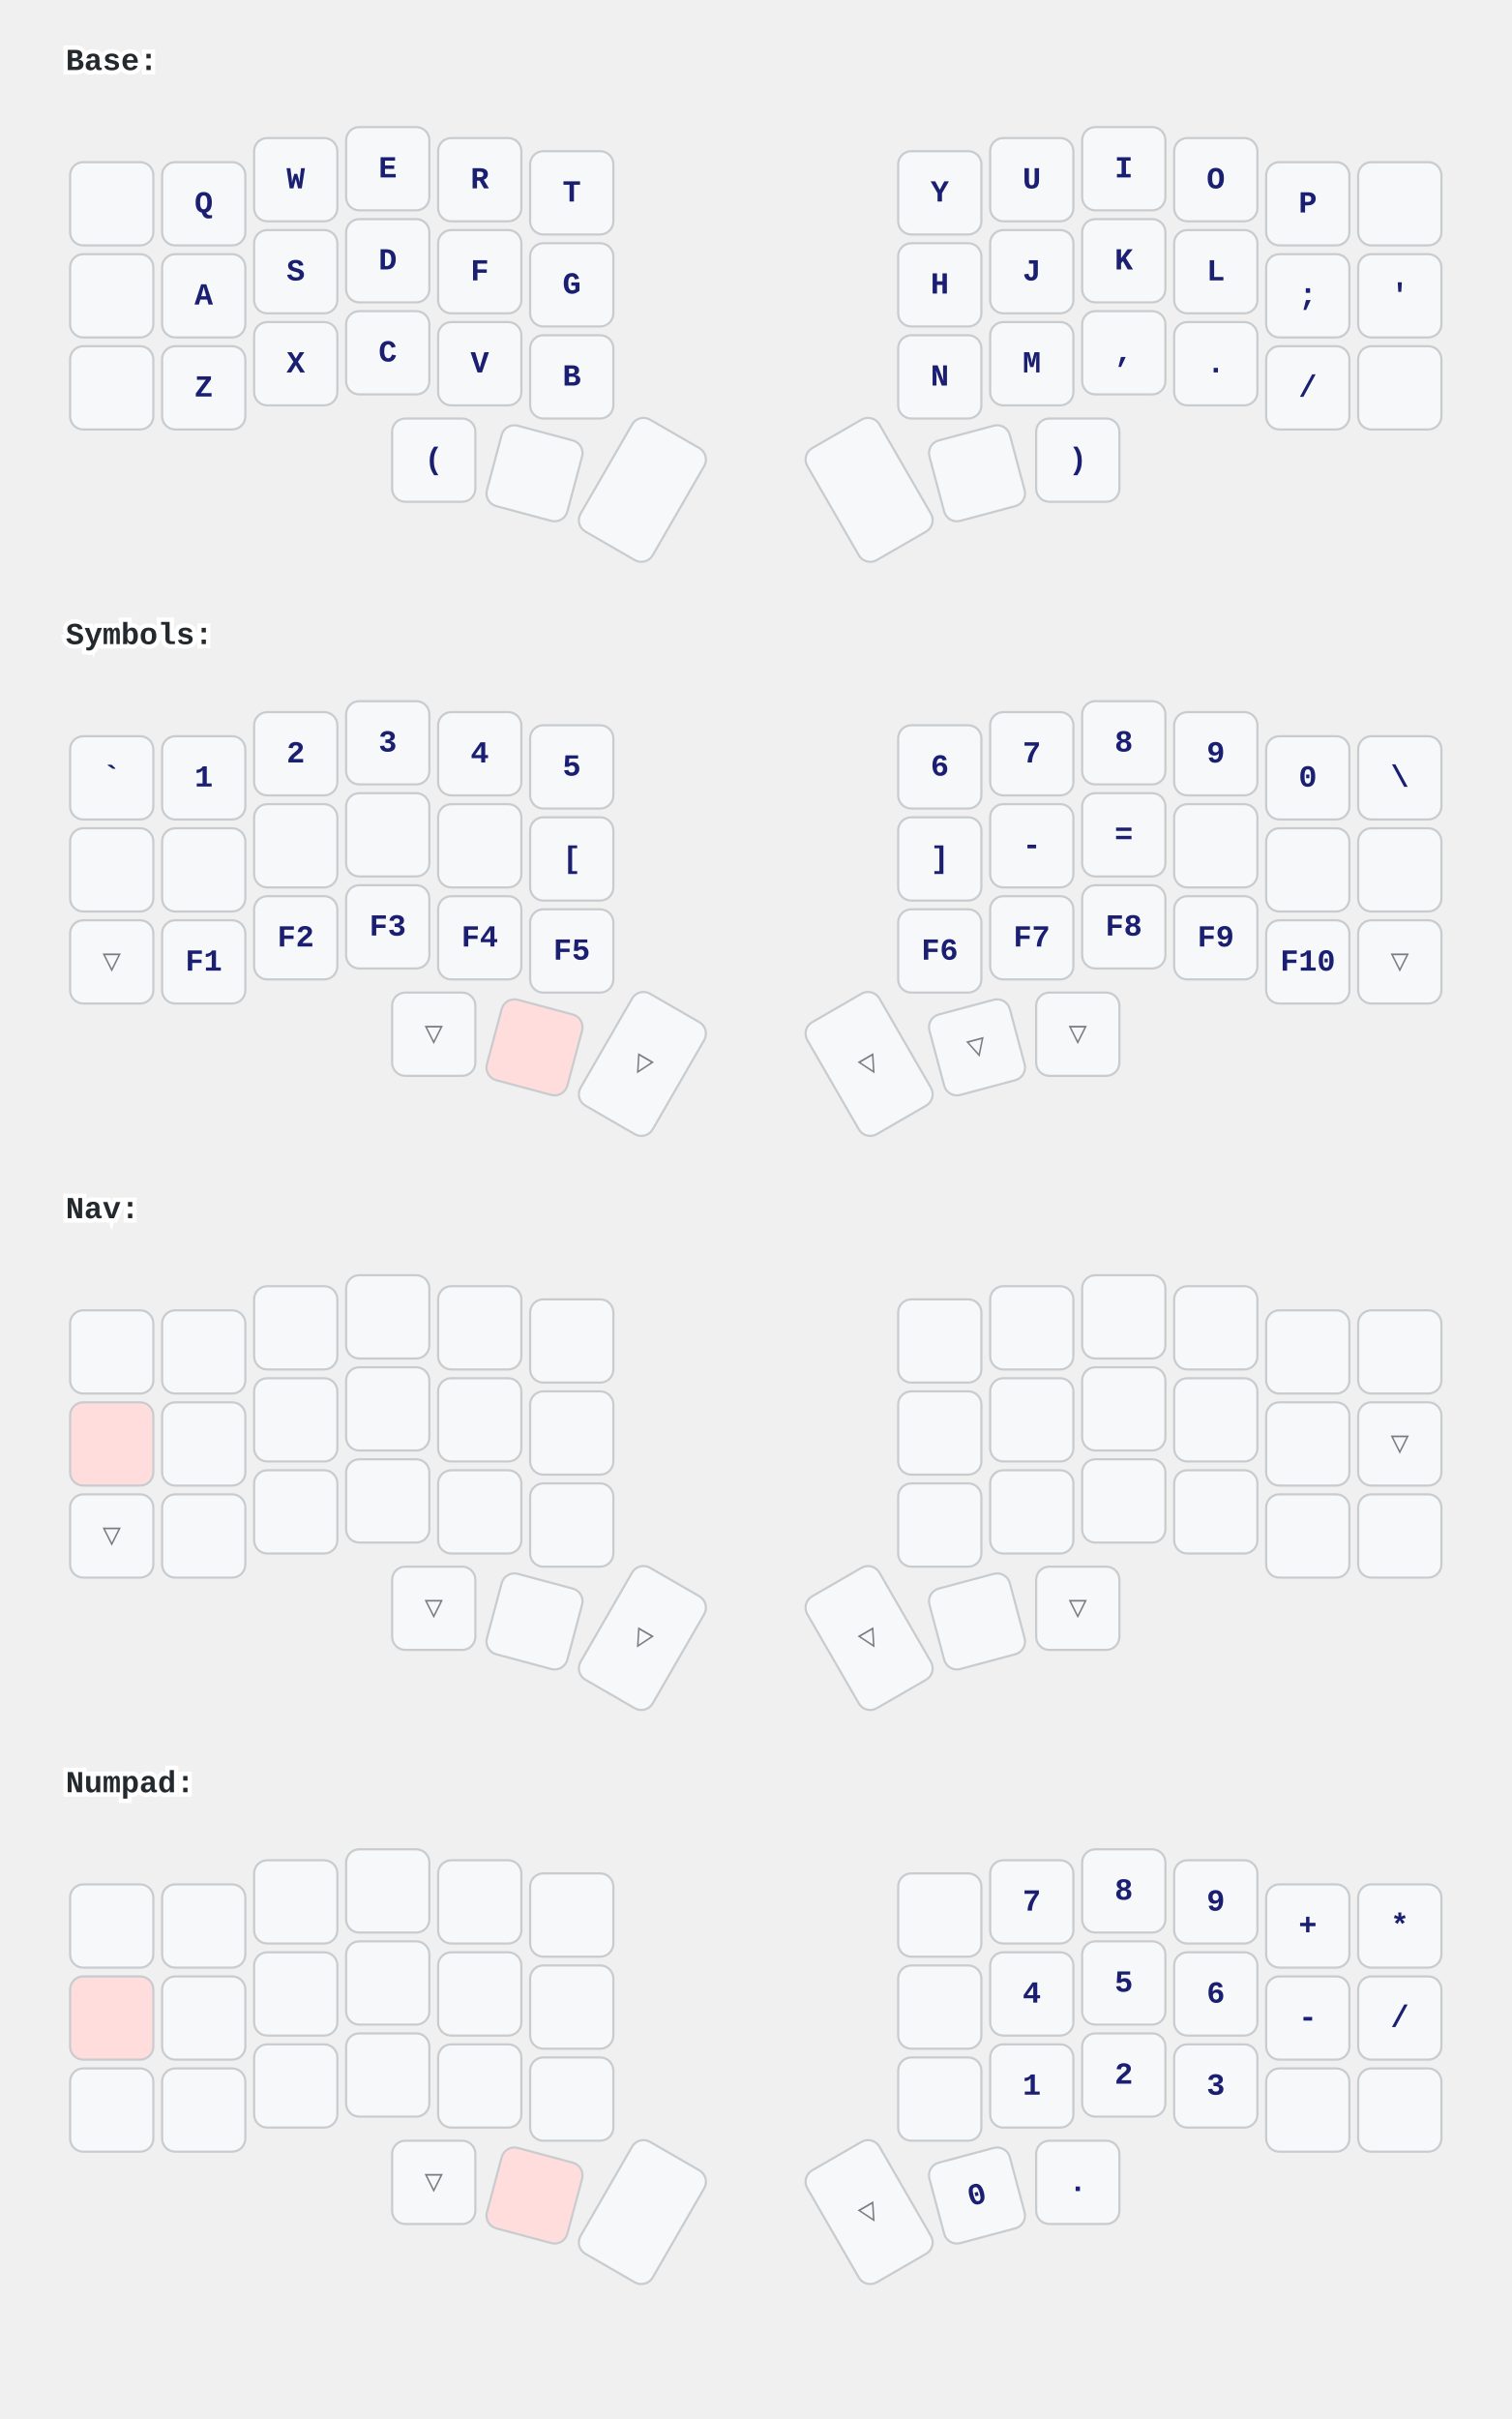
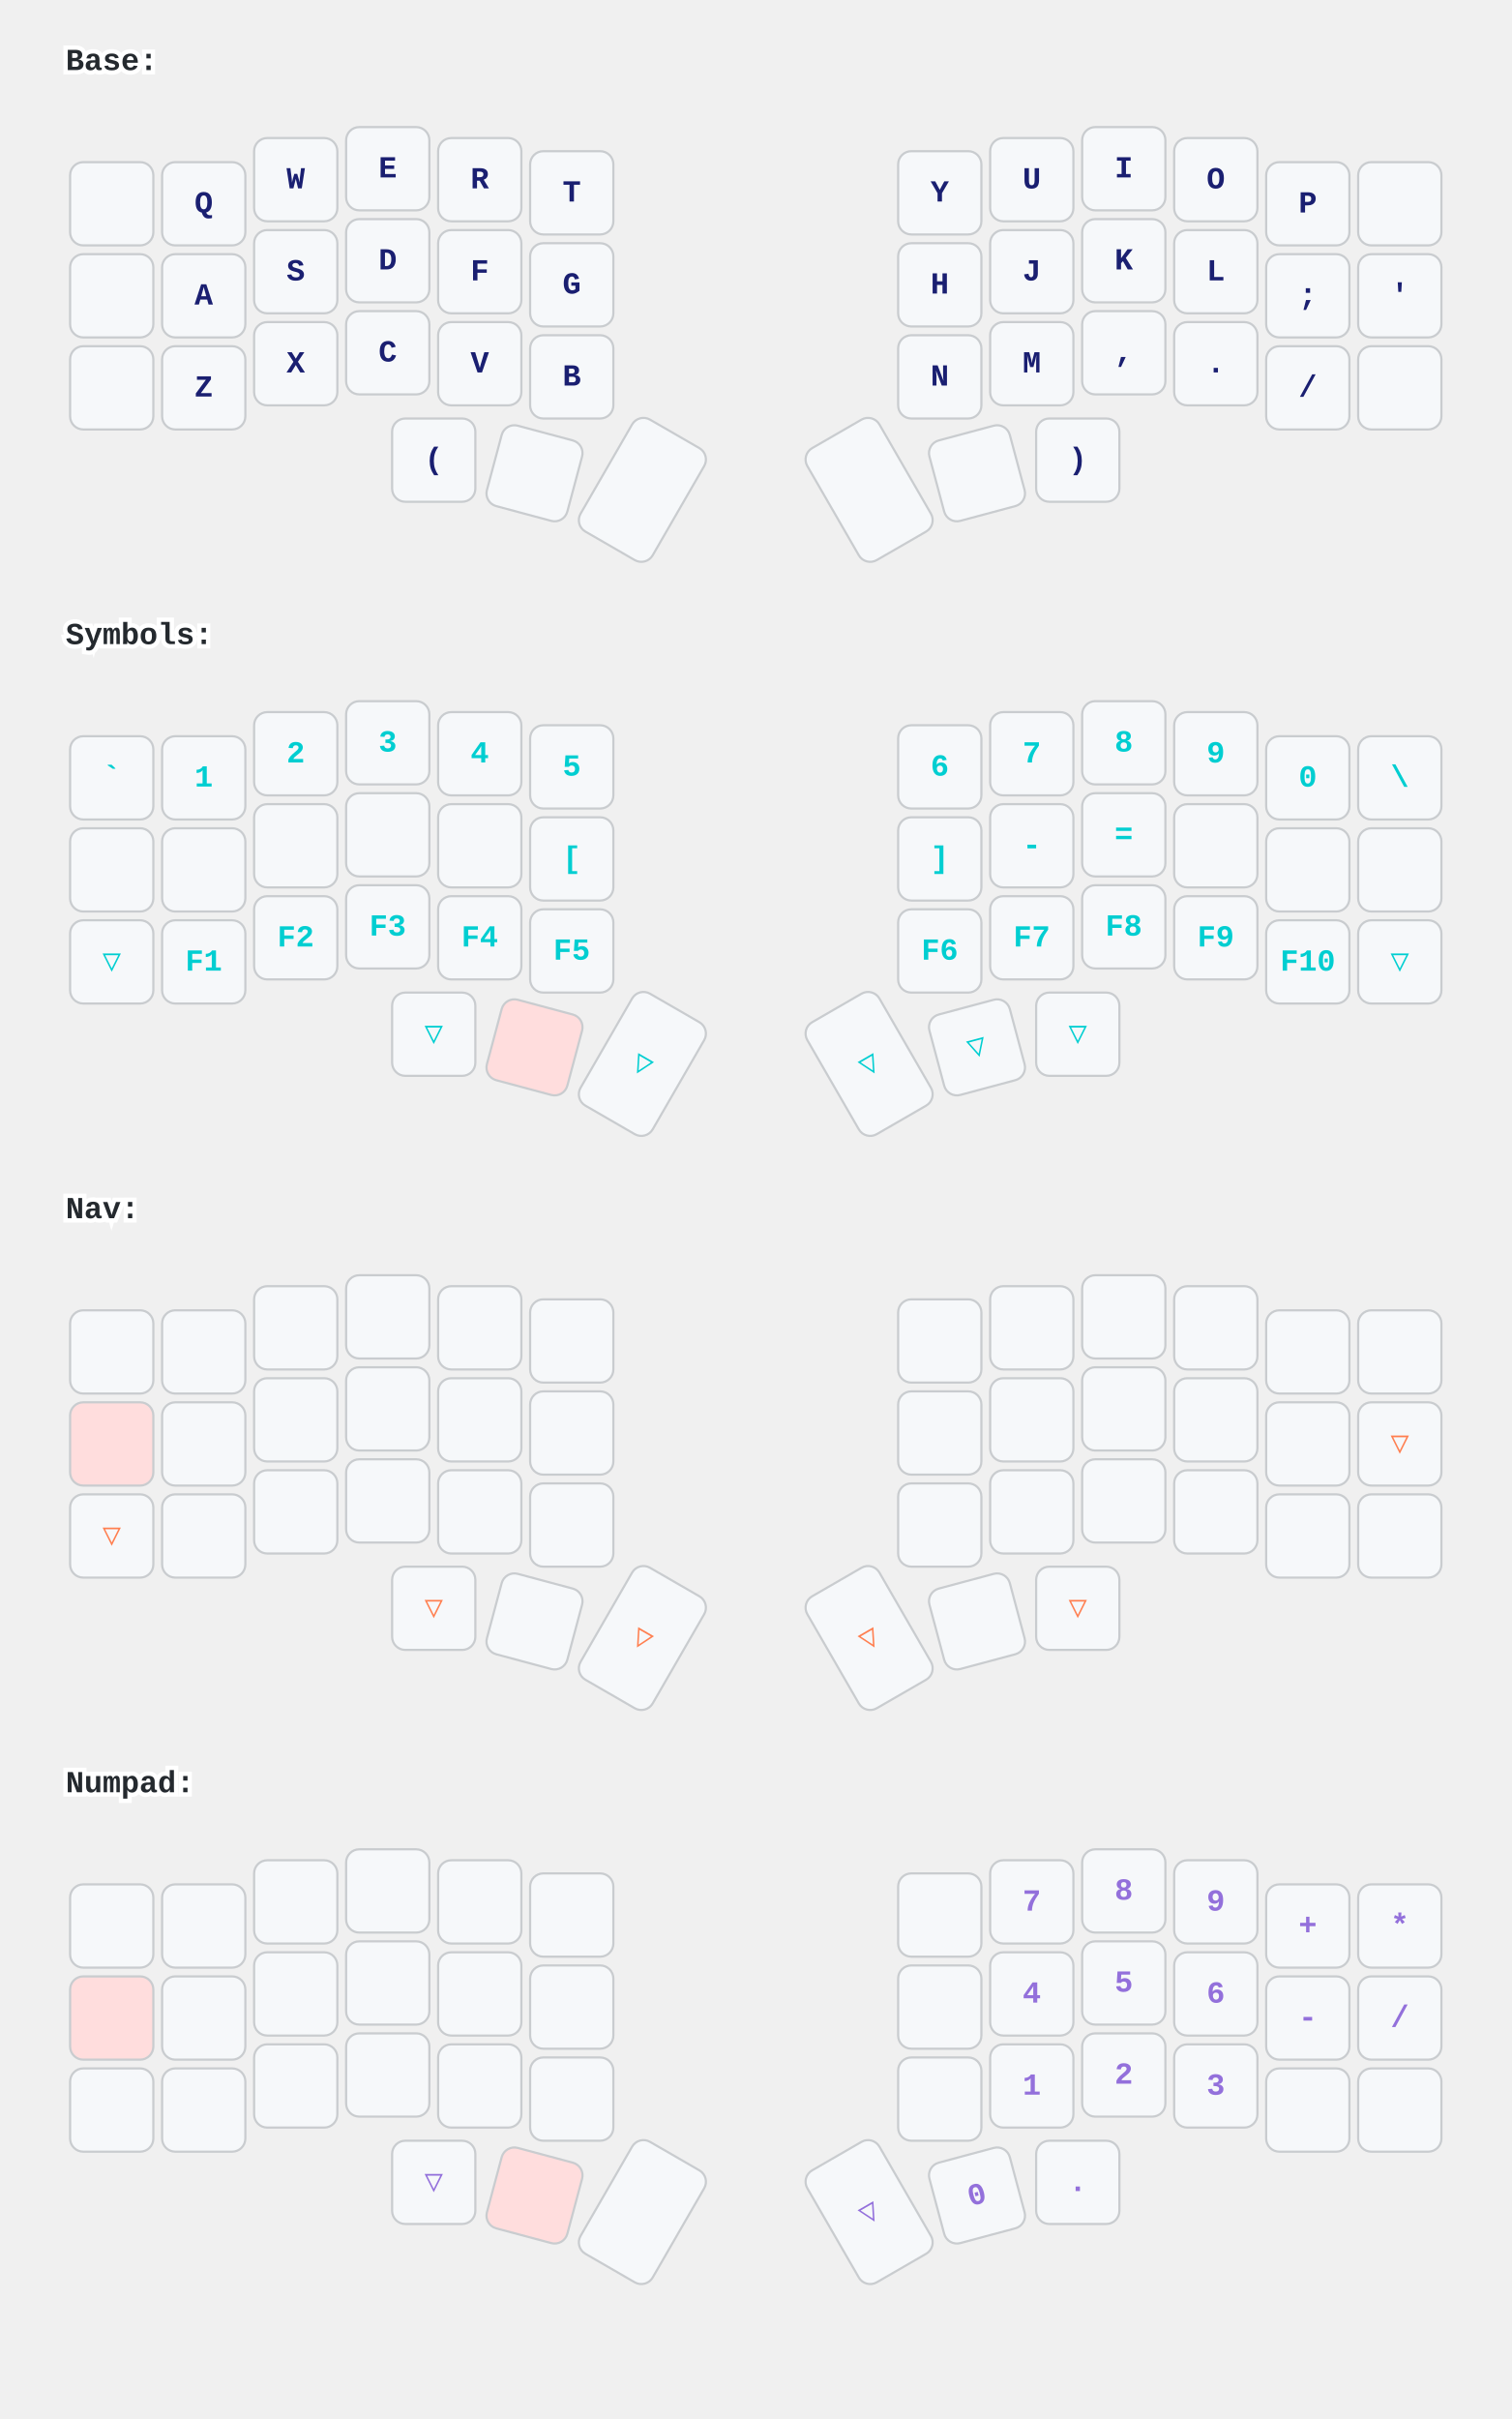
<svg xmlns="http://www.w3.org/2000/svg" xmlns:xlink="http://www.w3.org/1999/xlink" width="690" height="1104" viewBox="0 0 690 1104" class="keymap">
  <defs>/* start glyphs */
<svg id="calculate">
      <svg viewBox="0 -960 960 960">
        <path d="M320-240h60v-80h80v-60h-80v-80h-60v80h-80v60h80v80Zm200-30h200v-60H520v60Zm0-100h200v-60H520v60Zm44-152 56-56 56 56 42-42-56-58 56-56-42-42-56 56-56-56-42 42 56 56-56 58 42 42Zm-314-70h200v-60H250v60Zm-50 472q-33 0-56.5-23.5T120-200v-560q0-33 23.5-56.5T200-840h560q33 0 56.5 23.5T840-760v560q0 33-23.5 56.5T760-120H200Zm0-80h560v-560H200v560Zm0-560v560-560Z" />
      </svg>
    </svg>
    <svg id="material:123">
      <svg viewBox="0 -960 960 960">
        <path d="M220-360v-192h-60v-48h108v240h-48Zm132 0v-110q0-15 9.5-24.5T386-504h98v-48H352v-48h146q15 0 24.5 9.5T532-566v76q0 15-9.5 24.5T498-456h-98v48h132v48H352Zm248 0v-48h132v-48h-92v-48h92v-48H600v-48h146q15 0 24.5 9.5T780-566v172q0 15-9.5 24.5T746-360H600Z" />
      </svg>
    </svg>
    <svg id="material:arrow_drop_down">
      <svg viewBox="0 -960 960 960">
        <path d="M480-360 280-559h400L480-360Z" />
      </svg>
    </svg>
    <svg id="material:arrow_drop_up">
      <svg viewBox="0 -960 960 960">
        <path d="m280-400 200-201 200 201H280Z" />
      </svg>
    </svg>
    <svg id="material:arrow_left">
      <svg viewBox="0 -960 960 960">
        <path d="M560-280 360-480l200-200v400Z" />
      </svg>
    </svg>
    <svg id="material:arrow_right">
      <svg viewBox="0 -960 960 960">
        <path d="M400-280v-400l200 200-200 200Z" />
      </svg>
    </svg>
    <svg id="material:delete">
      <svg viewBox="0 -960 960 960">
        <path d="M261-120q-24.75 0-42.37-17.63Q201-155.25 201-180v-570h-41v-60h188v-30h264v30h188v60h-41v570q0 24-18 42t-42 18H261Zm438-630H261v570h438v-570ZM367-266h60v-399h-60v399Zm166 0h60v-399h-60v399ZM261-750v570-570Z" />
      </svg>
    </svg>
    <svg id="material:keyboard_backspace">
      <svg viewBox="0 -960 960 960">
        <path d="M359-242 120-481l239-239 43 43-166 166h604v60H236l166 166-43 43Z" />
      </svg>
    </svg>
    <svg id="material:keyboard_command_key">
      <svg viewBox="0 -960 960 960">
        <path d="M249.9-120q-53.9 0-91.9-38.1-38-38.1-38-92t38.07-91.9q38.07-38 91.93-38h70v-200h-70q-53.86 0-91.93-38.1-38.07-38.1-38.07-92t38.1-91.9q38.1-38 92-38t91.9 38.07q38 38.07 38 91.93v70h200v-70q0-53.86 38.1-91.93 38.1-38.07 92-38.07t91.9 38.1q38 38.1 38 92T801.93-618q-38.07 38-91.93 38h-70v200h70q53.86 0 91.93 38.1 38.07 38.1 38.07 92T801.9-158q-38.1 38-92 38T618-158.07q-38-38.07-38-91.93v-70H380v70q0 53.86-38.1 91.93-38.1 38.07-92 38.07Zm-.02-60q29.12 0 49.62-20.42Q320-220.83 320-250v-70h-70q-29.17 0-49.58 20.38Q180-279.24 180-250.12t20.38 49.62q20.38 20.5 49.5 20.5Zm460 0q29.12 0 49.62-20.38 20.5-20.38 20.5-49.5t-20.42-49.62Q739.17-320 710-320h-70v70q0 29.17 20.38 49.58Q680.76-180 709.88-180ZM380-380h200v-200H380v200ZM250-640h70v-70q0-29.17-20.38-49.58Q279.24-780 250.12-780t-49.62 20.38q-20.5 20.38-20.5 49.5t20.42 49.62Q220.83-640 250-640Zm390 0h70q29.17 0 49.58-20.38Q780-680.76 780-709.88t-20.38-49.62q-20.38-20.5-49.5-20.5t-49.62 20.42Q640-739.17 640-710v70Z" />
      </svg>
    </svg>
    <svg id="material:keyboard_control_key">
      <svg viewBox="0 -960 960 960">
        <path d="m242-438-42-42 280-280 280 280-42 42-238-237-238 237Z" />
      </svg>
    </svg>
    <svg id="material:keyboard_double_arrow_down">
      <svg viewBox="0 -960 960 960">
        <path d="M480-200 240-440l42-42 198 198 198-198 42 42-240 240Zm0-253L240-693l42-42 198 198 198-198 42 42-240 240Z" />
      </svg>
    </svg>
    <svg id="material:keyboard_double_arrow_left">
      <svg viewBox="0 -960 960 960">
        <path d="M453-241 213-481l240-240 42 42-198 198 198 198-42 42Zm253 0L466-481l240-240 42 42-198 198 198 198-42 42Z" />
      </svg>
    </svg>
    <svg id="material:keyboard_double_arrow_right">
      <svg viewBox="0 -960 960 960">
        <path d="M411-481 213-679l42-42 240 240-240 240-42-42 198-198Zm253 0L466-679l42-42 240 240-240 240-42-42 198-198Z" />
      </svg>
    </svg>
    <svg id="material:keyboard_double_arrow_up">
      <svg viewBox="0 -960 960 960">
        <path d="m282-225-42-42 240-240 240 240-42 42-198-198-198 198Zm0-253-42-42 240-240 240 240-42 42-198-198-198 198Z" />
      </svg>
    </svg>
    <svg id="material:keyboard_option_key">
      <svg viewBox="0 -960 960 960">
        <path d="M597-200 320-700H120v-60h234l277 500h209v60H597Zm13-500v-60h230v60H610Z" />
      </svg>
    </svg>
    <svg id="material:keyboard_return">
      <svg viewBox="0 -960 960 960">
        <path d="M359-240 120-479l239-239 43 43-167 167h545v-172h60v231H236l166 166-43 43Z" />
      </svg>
    </svg>
    <svg id="material:keyboard_tab">
      <svg viewBox="0 -960 960 960">
        <path d="M820-240v-480h60v480h-60Zm-340 1-43-42 169-169H80v-60h526L438-679l42-42 241 241-241 241Z" />
      </svg>
    </svg>
    <svg id="material:logout">
      <svg viewBox="0 -960 960 960">
        <path d="M180-120q-24 0-42-18t-18-42v-600q0-24 18-42t42-18h299v60H180v600h299v60H180Zm486-185-43-43 102-102H360v-60h363L621-612l43-43 176 176-174 174Z" />
      </svg>
    </svg>
    <svg id="material:no_sound">
      <svg viewBox="0 -960 960 960">
        <path d="m611-323-43-43 114-113-114-113 43-43 113 114 113-114 43 43-114 113 114 113-43 43-113-114-113 114Zm-491-37v-240h160l200-200v640L280-360H120Zm300-288L307-540H180v120h127l113 109v-337ZM311-481Z" />
      </svg>
    </svg>
    <svg id="material:play_pause">
      <svg viewBox="0 -960 960 960">
        <path d="M200-332v-296l220 148-220 148Zm340 12v-320h60v320h-60Zm160 0v-320h60v320h-60Z" />
      </svg>
    </svg>
    <svg id="material:power_off">
      <svg viewBox="0 -960 960 960">
        <path d="M382-120v-118L240-394v-215q0-25 17-42.5t41-17.5l60 60h-58v191l142 155.7v82.3h76v-82l49-54L67-816l42-42 750 750-42 42-207-207-32 35v118H382Zm310-240-32-32v-217H443L342-710v-130h60v171h156v-171h60v201l-30-30h72q24.75 0 42.38 17.62Q720-633.75 720-609v217l-28 32ZM553-499Zm-114 55Z" />
      </svg>
    </svg>
    <svg id="material:shift">
      <svg viewBox="0 -960 960 960">
        <path d="M320-120v-310H120l360-450 360 450H640v310H320Zm60-60h200v-310h133L480-786 247-490h133v310Zm100-310Z" />
      </svg>
    </svg>
    <svg id="material:skip_next">
      <svg viewBox="0 -960 960 960">
        <path d="M680-240v-480h60v480h-60Zm-460 0v-480l346 240-346 240Zm60-240Zm0 125 181-125-181-125v250Z" />
      </svg>
    </svg>
    <svg id="material:skip_previous">
      <svg viewBox="0 -960 960 960">
        <path d="M220-240v-480h60v480h-60Zm520 0L394-480l346-240v480Zm-60-240Zm0 125v-250L499-480l181 125Z" />
      </svg>
    </svg>
    <svg id="material:space_bar">
      <svg viewBox="0 -960 960 960">
        <path d="M160-360v-240h60v180h520v-180h60v240H160Z" />
      </svg>
    </svg>
    <svg id="material:switch_left">
      <svg viewBox="0 -960 960 960">
        <path d="M400-200 120-480l280-280v560Zm-55-133v-294L198-480l147 147Zm215 133v-560l280 280-280 280Z" />
      </svg>
    </svg>
    <svg id="material:switch_right">
      <svg viewBox="0 -960 960 960">
        <path d="M400-200 120-480l280-280v560Zm160 0v-560l280 280-280 280Zm55-133 147-147-147-147v294Z" />
      </svg>
    </svg>
    <svg id="material:volume_down">
      <svg viewBox="0 -960 960 960">
        <path d="M200-360v-240h160l200-200v640L360-360H200Zm420 48v-337q54 17 87 64t33 105q0 59-33 105t-87 63ZM500-648 387-540H260v120h127l113 109v-337ZM378-480Z" />
      </svg>
    </svg>
    <svg id="material:volume_up">
      <svg viewBox="0 -960 960 960">
        <path d="M560-131v-62q97-28 158.5-107.5T780-481q0-101-61-181T560-769v-62q124 28 202 125.5T840-481q0 127-78 224.5T560-131ZM120-360v-240h160l200-200v640L280-360H120Zm420 48v-337q55 17 87.5 64T660-480q0 57-33 104t-87 64ZM420-648 307-540H180v120h127l113 109v-337Zm-94 168Z" />
      </svg>
    </svg>
    <svg id="more_down">
      <svg viewBox="0 -960 960 960">
        <path d="M200-200v-440h80v360h360v80H200Zm200-200v-440h80v360h360v80H400Z" />
      </svg>
    </svg>
    <svg id="more_up">
      <svg viewBox="0 -960 960 960">
        <path d="M680-320v-360H320v-80h440v440h-80ZM480-120v-360H120v-80h440v440h-80Z" />
      </svg>
    </svg>
  </defs>/* end glyphs */
<style>/* inherit to force styles through use tags */
svg path {
    fill: inherit;
}

/* font and background color specifications */
svg.keymap {
    font-family: SFMono-Regular,Consolas,Liberation Mono,Menlo,monospace;
    font-size: 14px;
    font-kerning: normal;
    text-rendering: optimizeLegibility;
    fill: #24292e;
}

/* default key styling */
rect.key {
    fill: #f6f8fa;
}

rect.key, rect.combo {
    stroke: #c9cccf;
    stroke-width: 1;
}

/* default key side styling, only used is draw_key_sides is set */
rect.side {
    filter: brightness(90%);
}

/* color accent for combo boxes */
rect.combo, rect.combo-separate {
    fill: #cdf;
}

/* color accent for held keys */
rect.held, rect.combo.held {
    fill: #fdd;
}

/* color accent for ghost (optional) keys */
rect.ghost, rect.combo.ghost {
    stroke-dasharray: 4, 4;
    stroke-width: 2;
}

text {
    text-anchor: middle;
    dominant-baseline: middle;
}

/* styling for layer labels */
text.label {
    font-weight: bold;
    text-anchor: start;
    stroke: white;
    stroke-width: 4;
    paint-order: stroke;
}

/* styling for optional footer */
text.footer {
    text-anchor: end;
    dominant-baseline: auto;
    stroke: white;
    stroke-width: 4;
    paint-order: stroke;
}

/* styling for combo tap, and key non-tap label text */
text.combo, text.hold, text.shifted, text.left, text.right, text.tl, text.tr, text.bl, text.br {
    font-size: 11px;
}

text.hold, text.bl, text.br {
    text-anchor: middle;
    dominant-baseline: auto;
}

text.shifted, text.tl, text.tr {
    text-anchor: middle;
    dominant-baseline: hanging;
}

text.left, text.tl, text.bl {
    text-anchor: start;
}

text.right, text.tr, text.br {
    text-anchor: end;
}

text.layer-activator {
    text-decoration: underline;
}

/* styling for hold/shifted label text in combo box */
text.combo.hold, text.combo.shifted, text.combo.left, text.combo.right {
    font-size: 8px;
}

/* lighter symbol for transparent keys */
text.trans {
    fill: #7b7e81;
}

/* styling for combo dendrons */
path.combo {
    stroke-width: 1;
    stroke: gray;
    fill: none;
}

/* Start Tabler Icons Cleanup */
/* cannot use height/width with glyphs */
.icon-tabler &gt; path {
    fill: inherit;
    stroke: inherit;
    stroke-width: 2;
}
/* hide tabler's default box */
.icon-tabler &gt; path[stroke="none"][fill="none"] {
    visibility: hidden;
}
/* End Tabler Icons Cleanup */

+ /* Base layer / tap default */
.tap        { fill: #1A1F71; font-weight: bold; }
.hold       { fill: #FF7F50; }
.shifted    { fill: #00CED1; }
.right      { fill: #9370DB; }
.left       { fill: #FFD700; }
.held       { fill: #ffeedd; }
+ /* Per-layer tap colors for standard multi-layer SVG */
+ .layer-Symbols .tap { fill: #00CED1; }
+ .layer-Nav .tap     { fill: #FF7F50; }
+ .layer-Numpad .tap  { fill: #9370DB; }
+ /* Custom glyph colors */
.more_down  { fill: #FF7F50 !important; }
.more_up    { fill: #00CED1 !important; }
.calculate  { fill: #9370DB !important; }</style>
  <g transform="translate(30, 0)" class="layer-Base">
    <text x="0" y="28" class="label" id="Base">Base:</text>
    <g transform="translate(0, 56)">
      <g transform="translate(21, 37)" class="key keypos-0">
        <rect rx="6" ry="6" x="-19" y="-19" width="38" height="38" class="key" />
        <use href="#material:keyboard_tab" xlink:href="#material:keyboard_tab" x="-7" y="-7" height="14" width="14.0" class="key tap glyph material:keyboard_tab" />
      </g>
      <g transform="translate(63, 37)" class="key keypos-1">
        <rect rx="6" ry="6" x="-19" y="-19" width="38" height="38" class="key" />
        <text x="0" y="0" class="key tap">Q</text>
      </g>
      <g transform="translate(105, 26)" class="key keypos-2">
        <rect rx="6" ry="6" x="-19" y="-19" width="38" height="38" class="key" />
        <text x="0" y="0" class="key tap">W</text>
      </g>
      <g transform="translate(147, 21)" class="key keypos-3">
        <rect rx="6" ry="6" x="-19" y="-19" width="38" height="38" class="key" />
        <text x="0" y="0" class="key tap">E</text>
      </g>
      <g transform="translate(189, 26)" class="key keypos-4">
        <rect rx="6" ry="6" x="-19" y="-19" width="38" height="38" class="key" />
        <text x="0" y="0" class="key tap">R</text>
      </g>
      <g transform="translate(231, 32)" class="key keypos-5">
        <rect rx="6" ry="6" x="-19" y="-19" width="38" height="38" class="key" />
        <text x="0" y="0" class="key tap">T</text>
      </g>
      <g transform="translate(399, 32)" class="key keypos-6">
        <rect rx="6" ry="6" x="-19" y="-19" width="38" height="38" class="key" />
        <text x="0" y="0" class="key tap">Y</text>
      </g>
      <g transform="translate(441, 26)" class="key keypos-7">
        <rect rx="6" ry="6" x="-19" y="-19" width="38" height="38" class="key" />
        <text x="0" y="0" class="key tap">U</text>
      </g>
      <g transform="translate(483, 21)" class="key keypos-8">
        <rect rx="6" ry="6" x="-19" y="-19" width="38" height="38" class="key" />
        <text x="0" y="0" class="key tap">I</text>
      </g>
      <g transform="translate(525, 26)" class="key keypos-9">
        <rect rx="6" ry="6" x="-19" y="-19" width="38" height="38" class="key" />
        <text x="0" y="0" class="key tap">O</text>
      </g>
      <g transform="translate(567, 37)" class="key keypos-10">
        <rect rx="6" ry="6" x="-19" y="-19" width="38" height="38" class="key" />
        <text x="0" y="0" class="key tap">P</text>
      </g>
      <g transform="translate(609, 37)" class="key keypos-11">
        <rect rx="6" ry="6" x="-19" y="-19" width="38" height="38" class="key" />
        <use href="#material:keyboard_backspace" xlink:href="#material:keyboard_backspace" x="-7" y="-7" height="14" width="14.0" class="key tap glyph material:keyboard_backspace" />
      </g>
      <g transform="translate(21, 79)" class="key keypos-12">
        <rect rx="6" ry="6" x="-19" y="-19" width="38" height="38" class="key" />
        <use href="#material:logout" xlink:href="#material:logout" x="-7" y="-7" height="14" width="14.0" class="key tap glyph material:logout" />
        <use href="#more_down" xlink:href="#more_down" x="-6" y="5" height="12" width="12.0" class="key hold glyph more_down" />
      </g>
      <g transform="translate(63, 79)" class="key keypos-13">
        <rect rx="6" ry="6" x="-19" y="-19" width="38" height="38" class="key" />
        <text x="0" y="0" class="key tap">A</text>
      </g>
      <g transform="translate(105, 68)" class="key keypos-14">
        <rect rx="6" ry="6" x="-19" y="-19" width="38" height="38" class="key" />
        <text x="0" y="0" class="key tap">S</text>
      </g>
      <g transform="translate(147, 63)" class="key keypos-15">
        <rect rx="6" ry="6" x="-19" y="-19" width="38" height="38" class="key" />
        <text x="0" y="0" class="key tap">D</text>
      </g>
      <g transform="translate(189, 68)" class="key keypos-16">
        <rect rx="6" ry="6" x="-19" y="-19" width="38" height="38" class="key" />
        <text x="0" y="0" class="key tap">F</text>
      </g>
      <g transform="translate(231, 74)" class="key keypos-17">
        <rect rx="6" ry="6" x="-19" y="-19" width="38" height="38" class="key" />
        <text x="0" y="0" class="key tap">G</text>
      </g>
      <g transform="translate(399, 74)" class="key keypos-18">
        <rect rx="6" ry="6" x="-19" y="-19" width="38" height="38" class="key" />
        <text x="0" y="0" class="key tap">H</text>
      </g>
      <g transform="translate(441, 68)" class="key keypos-19">
        <rect rx="6" ry="6" x="-19" y="-19" width="38" height="38" class="key" />
        <text x="0" y="0" class="key tap">J</text>
      </g>
      <g transform="translate(483, 63)" class="key keypos-20">
        <rect rx="6" ry="6" x="-19" y="-19" width="38" height="38" class="key" />
        <text x="0" y="0" class="key tap">K</text>
      </g>
      <g transform="translate(525, 68)" class="key keypos-21">
        <rect rx="6" ry="6" x="-19" y="-19" width="38" height="38" class="key" />
        <text x="0" y="0" class="key tap">L</text>
      </g>
      <g transform="translate(567, 79)" class="key keypos-22">
        <rect rx="6" ry="6" x="-19" y="-19" width="38" height="38" class="key" />
        <text x="0" y="0" class="key tap">;</text>
      </g>
      <g transform="translate(609, 79)" class="key keypos-23">
        <rect rx="6" ry="6" x="-19" y="-19" width="38" height="38" class="key" />
        <text x="0" y="0" class="key tap">'</text>
      </g>
      <g transform="translate(21, 121)" class="key keypos-24">
        <rect rx="6" ry="6" x="-19" y="-19" width="38" height="38" class="key" />
        <use href="#material:shift" xlink:href="#material:shift" x="-7" y="-7" height="14" width="14.0" class="key tap glyph material:shift" />
      </g>
      <g transform="translate(63, 121)" class="key keypos-25">
        <rect rx="6" ry="6" x="-19" y="-19" width="38" height="38" class="key" />
        <text x="0" y="0" class="key tap">Z</text>
      </g>
      <g transform="translate(105, 110)" class="key keypos-26">
        <rect rx="6" ry="6" x="-19" y="-19" width="38" height="38" class="key" />
        <text x="0" y="0" class="key tap">X</text>
      </g>
      <g transform="translate(147, 105)" class="key keypos-27">
        <rect rx="6" ry="6" x="-19" y="-19" width="38" height="38" class="key" />
        <text x="0" y="0" class="key tap">C</text>
      </g>
      <g transform="translate(189, 110)" class="key keypos-28">
        <rect rx="6" ry="6" x="-19" y="-19" width="38" height="38" class="key" />
        <text x="0" y="0" class="key tap">V</text>
      </g>
      <g transform="translate(231, 116)" class="key keypos-29">
        <rect rx="6" ry="6" x="-19" y="-19" width="38" height="38" class="key" />
        <text x="0" y="0" class="key tap">B</text>
      </g>
      <g transform="translate(399, 116)" class="key keypos-30">
        <rect rx="6" ry="6" x="-19" y="-19" width="38" height="38" class="key" />
        <text x="0" y="0" class="key tap">N</text>
      </g>
      <g transform="translate(441, 110)" class="key keypos-31">
        <rect rx="6" ry="6" x="-19" y="-19" width="38" height="38" class="key" />
        <text x="0" y="0" class="key tap">M</text>
      </g>
      <g transform="translate(483, 105)" class="key keypos-32">
        <rect rx="6" ry="6" x="-19" y="-19" width="38" height="38" class="key" />
        <text x="0" y="0" class="key tap">,</text>
      </g>
      <g transform="translate(525, 110)" class="key keypos-33">
        <rect rx="6" ry="6" x="-19" y="-19" width="38" height="38" class="key" />
        <text x="0" y="0" class="key tap">.</text>
      </g>
      <g transform="translate(567, 121)" class="key keypos-34">
        <rect rx="6" ry="6" x="-19" y="-19" width="38" height="38" class="key" />
        <text x="0" y="0" class="key tap">/</text>
      </g>
      <g transform="translate(609, 121)" class="key keypos-35">
        <rect rx="6" ry="6" x="-19" y="-19" width="38" height="38" class="key" />
        <use href="#material:keyboard_return" xlink:href="#material:keyboard_return" x="-7" y="-7" height="14" width="14.0" class="key tap glyph material:keyboard_return" />
        <use href="#material:shift" xlink:href="#material:shift" x="-6" y="5" height="12" width="12.0" class="key hold glyph material:shift" />
      </g>
      <g transform="translate(168, 154)" class="key keypos-36">
        <rect rx="6" ry="6" x="-19" y="-19" width="38" height="38" class="key" />
        <text x="0" y="0" class="key tap">(</text>
        <use href="#material:keyboard_option_key" xlink:href="#material:keyboard_option_key" x="-6" y="5" height="12" width="12.0" class="key hold glyph material:keyboard_option_key" />
      </g>
      <g transform="translate(214, 160) rotate(15.0)" class="key keypos-37">
        <rect rx="6" ry="6" x="-19" y="-19" width="38" height="38" class="key" />
        <use href="#material:space_bar" xlink:href="#material:space_bar" x="-7" y="-7" height="14" width="14.0" class="key tap glyph material:space_bar" />
        <use href="#more_up" xlink:href="#more_up" x="-6" y="5" height="12" width="12.0" class="key hold glyph more_up" />
      </g>
      <g transform="translate(263, 168) rotate(30.0)" class="key keypos-38">
        <rect rx="6" ry="6" x="-19" y="-30" width="38" height="59" class="key" />
        <use href="#material:keyboard_return" xlink:href="#material:keyboard_return" x="-7" y="-7" height="14" width="14.0" class="key tap glyph material:keyboard_return" />
        <use href="#material:keyboard_command_key" xlink:href="#material:keyboard_command_key" x="-6" y="16" height="12" width="12.0" class="key hold glyph material:keyboard_command_key" />
      </g>
      <g transform="translate(367, 168) rotate(-30.0)" class="key keypos-39">
        <rect rx="6" ry="6" x="-19" y="-30" width="38" height="59" class="key" />
        <use href="#material:keyboard_return" xlink:href="#material:keyboard_return" x="-7" y="-7" height="14" width="14.0" class="key tap glyph material:keyboard_return" />
        <use href="#material:keyboard_command_key" xlink:href="#material:keyboard_command_key" x="-6" y="16" height="12" width="12.0" class="key hold glyph material:keyboard_command_key" />
      </g>
      <g transform="translate(416, 160) rotate(-15.0)" class="key keypos-40">
        <rect rx="6" ry="6" x="-19" y="-19" width="38" height="38" class="key" />
        <use href="#material:space_bar" xlink:href="#material:space_bar" x="-7" y="-7" height="14" width="14.0" class="key tap glyph material:space_bar" />
        <use href="#more_up" xlink:href="#more_up" x="-6" y="5" height="12" width="12.0" class="key hold glyph more_up" />
      </g>
      <g transform="translate(462, 154)" class="key keypos-41">
        <rect rx="6" ry="6" x="-19" y="-19" width="38" height="38" class="key" />
        <text x="0" y="0" class="key tap">)</text>
        <use href="#material:keyboard_control_key" xlink:href="#material:keyboard_control_key" x="-6" y="5" height="12" width="12.0" class="key hold glyph material:keyboard_control_key" />
      </g>
    </g>
  </g>
  <g transform="translate(30, 262)" class="layer-Symbols">
    <text x="0" y="28" class="label" id="Symbols">Symbols:</text>
    <g transform="translate(0, 56)">
      <g transform="translate(21, 37)" class="key keypos-0">
        <rect rx="6" ry="6" x="-19" y="-19" width="38" height="38" class="key" />
        <text x="0" y="0" class="key tap">`</text>
      </g>
      <g transform="translate(63, 37)" class="key keypos-1">
        <rect rx="6" ry="6" x="-19" y="-19" width="38" height="38" class="key" />
        <text x="0" y="0" class="key tap">1</text>
      </g>
      <g transform="translate(105, 26)" class="key keypos-2">
        <rect rx="6" ry="6" x="-19" y="-19" width="38" height="38" class="key" />
        <text x="0" y="0" class="key tap">2</text>
      </g>
      <g transform="translate(147, 21)" class="key keypos-3">
        <rect rx="6" ry="6" x="-19" y="-19" width="38" height="38" class="key" />
        <text x="0" y="0" class="key tap">3</text>
      </g>
      <g transform="translate(189, 26)" class="key keypos-4">
        <rect rx="6" ry="6" x="-19" y="-19" width="38" height="38" class="key" />
        <text x="0" y="0" class="key tap">4</text>
      </g>
      <g transform="translate(231, 32)" class="key keypos-5">
        <rect rx="6" ry="6" x="-19" y="-19" width="38" height="38" class="key" />
        <text x="0" y="0" class="key tap">5</text>
      </g>
      <g transform="translate(399, 32)" class="key keypos-6">
        <rect rx="6" ry="6" x="-19" y="-19" width="38" height="38" class="key" />
        <text x="0" y="0" class="key tap">6</text>
      </g>
      <g transform="translate(441, 26)" class="key keypos-7">
        <rect rx="6" ry="6" x="-19" y="-19" width="38" height="38" class="key" />
        <text x="0" y="0" class="key tap">7</text>
      </g>
      <g transform="translate(483, 21)" class="key keypos-8">
        <rect rx="6" ry="6" x="-19" y="-19" width="38" height="38" class="key" />
        <text x="0" y="0" class="key tap">8</text>
      </g>
      <g transform="translate(525, 26)" class="key keypos-9">
        <rect rx="6" ry="6" x="-19" y="-19" width="38" height="38" class="key" />
        <text x="0" y="0" class="key tap">9</text>
      </g>
      <g transform="translate(567, 37)" class="key keypos-10">
        <rect rx="6" ry="6" x="-19" y="-19" width="38" height="38" class="key" />
        <text x="0" y="0" class="key tap">0</text>
      </g>
      <g transform="translate(609, 37)" class="key keypos-11">
        <rect rx="6" ry="6" x="-19" y="-19" width="38" height="38" class="key" />
        <text x="0" y="0" class="key tap">\</text>
      </g>
      <g transform="translate(21, 79)" class="key keypos-12">
        <rect rx="6" ry="6" x="-19" y="-19" width="38" height="38" class="key" />
        <use href="#calculate" xlink:href="#calculate" x="-7" y="-7" height="14" width="14.0" class="key tap glyph calculate" />
      </g>
      <g transform="translate(63, 79)" class="key keypos-13">
        <rect rx="6" ry="6" x="-19" y="-19" width="38" height="38" class="key" />
      </g>
      <g transform="translate(105, 68)" class="key keypos-14">
        <rect rx="6" ry="6" x="-19" y="-19" width="38" height="38" class="key" />
      </g>
      <g transform="translate(147, 63)" class="key keypos-15">
        <rect rx="6" ry="6" x="-19" y="-19" width="38" height="38" class="key" />
        <use href="#material:switch_left" xlink:href="#material:switch_left" x="-7" y="-7" height="14" width="14.0" class="key tap glyph material:switch_left" />
      </g>
      <g transform="translate(189, 68)" class="key keypos-16">
        <rect rx="6" ry="6" x="-19" y="-19" width="38" height="38" class="key" />
        <use href="#material:switch_right" xlink:href="#material:switch_right" x="-7" y="-7" height="14" width="14.0" class="key tap glyph material:switch_right" />
      </g>
      <g transform="translate(231, 74)" class="key keypos-17">
        <rect rx="6" ry="6" x="-19" y="-19" width="38" height="38" class="key" />
        <text x="0" y="0" class="key tap">[</text>
      </g>
      <g transform="translate(399, 74)" class="key keypos-18">
        <rect rx="6" ry="6" x="-19" y="-19" width="38" height="38" class="key" />
        <text x="0" y="0" class="key tap">]</text>
      </g>
      <g transform="translate(441, 68)" class="key keypos-19">
        <rect rx="6" ry="6" x="-19" y="-19" width="38" height="38" class="key" />
        <text x="0" y="0" class="key tap">-</text>
      </g>
      <g transform="translate(483, 63)" class="key keypos-20">
        <rect rx="6" ry="6" x="-19" y="-19" width="38" height="38" class="key" />
        <text x="0" y="0" class="key tap">=</text>
      </g>
      <g transform="translate(525, 68)" class="key keypos-21">
        <rect rx="6" ry="6" x="-19" y="-19" width="38" height="38" class="key" />
      </g>
      <g transform="translate(567, 79)" class="key keypos-22">
        <rect rx="6" ry="6" x="-19" y="-19" width="38" height="38" class="key" />
      </g>
      <g transform="translate(609, 79)" class="key keypos-23">
        <rect rx="6" ry="6" x="-19" y="-19" width="38" height="38" class="key" />
      </g>
      <g transform="translate(21, 121)" class="key trans keypos-24">
        <rect rx="6" ry="6" x="-19" y="-19" width="38" height="38" class="key trans" />
        <text x="0" y="0" class="key trans tap">▽</text>
      </g>
      <g transform="translate(63, 121)" class="key keypos-25">
        <rect rx="6" ry="6" x="-19" y="-19" width="38" height="38" class="key" />
        <text x="0" y="0" class="key tap">F1</text>
      </g>
      <g transform="translate(105, 110)" class="key keypos-26">
        <rect rx="6" ry="6" x="-19" y="-19" width="38" height="38" class="key" />
        <text x="0" y="0" class="key tap">F2</text>
      </g>
      <g transform="translate(147, 105)" class="key keypos-27">
        <rect rx="6" ry="6" x="-19" y="-19" width="38" height="38" class="key" />
        <text x="0" y="0" class="key tap">F3</text>
      </g>
      <g transform="translate(189, 110)" class="key keypos-28">
        <rect rx="6" ry="6" x="-19" y="-19" width="38" height="38" class="key" />
        <text x="0" y="0" class="key tap">F4</text>
      </g>
      <g transform="translate(231, 116)" class="key keypos-29">
        <rect rx="6" ry="6" x="-19" y="-19" width="38" height="38" class="key" />
        <text x="0" y="0" class="key tap">F5</text>
      </g>
      <g transform="translate(399, 116)" class="key keypos-30">
        <rect rx="6" ry="6" x="-19" y="-19" width="38" height="38" class="key" />
        <text x="0" y="0" class="key tap">F6</text>
      </g>
      <g transform="translate(441, 110)" class="key keypos-31">
        <rect rx="6" ry="6" x="-19" y="-19" width="38" height="38" class="key" />
        <text x="0" y="0" class="key tap">F7</text>
      </g>
      <g transform="translate(483, 105)" class="key keypos-32">
        <rect rx="6" ry="6" x="-19" y="-19" width="38" height="38" class="key" />
        <text x="0" y="0" class="key tap">F8</text>
      </g>
      <g transform="translate(525, 110)" class="key keypos-33">
        <rect rx="6" ry="6" x="-19" y="-19" width="38" height="38" class="key" />
        <text x="0" y="0" class="key tap">F9</text>
      </g>
      <g transform="translate(567, 121)" class="key keypos-34">
        <rect rx="6" ry="6" x="-19" y="-19" width="38" height="38" class="key" />
        <text x="0" y="0" class="key tap">F10</text>
      </g>
      <g transform="translate(609, 121)" class="key trans keypos-35">
        <rect rx="6" ry="6" x="-19" y="-19" width="38" height="38" class="key trans" />
        <text x="0" y="0" class="key trans tap">▽</text>
      </g>
      <g transform="translate(168, 154)" class="key trans keypos-36">
        <rect rx="6" ry="6" x="-19" y="-19" width="38" height="38" class="key trans" />
        <text x="0" y="0" class="key trans tap">▽</text>
      </g>
      <g transform="translate(214, 160) rotate(15.0)" class="key held keypos-37">
        <rect rx="6" ry="6" x="-19" y="-19" width="38" height="38" class="key held" />
      </g>
      <g transform="translate(263, 168) rotate(30.0)" class="key trans keypos-38">
        <rect rx="6" ry="6" x="-19" y="-30" width="38" height="59" class="key trans" />
        <text x="0" y="0" class="key trans tap">▽</text>
      </g>
      <g transform="translate(367, 168) rotate(-30.0)" class="key trans keypos-39">
        <rect rx="6" ry="6" x="-19" y="-30" width="38" height="59" class="key trans" />
        <text x="0" y="0" class="key trans tap">▽</text>
      </g>
      <g transform="translate(416, 160) rotate(-15.0)" class="key trans keypos-40">
        <rect rx="6" ry="6" x="-19" y="-19" width="38" height="38" class="key trans" />
        <text x="0" y="0" class="key trans tap">▽</text>
      </g>
      <g transform="translate(462, 154)" class="key trans keypos-41">
        <rect rx="6" ry="6" x="-19" y="-19" width="38" height="38" class="key trans" />
        <text x="0" y="0" class="key trans tap">▽</text>
      </g>
    </g>
  </g>
  <g transform="translate(30, 524)" class="layer-Nav">
    <text x="0" y="28" class="label" id="Nav">Nav:</text>
    <g transform="translate(0, 56)">
      <g transform="translate(21, 37)" class="key keypos-0">
        <rect rx="6" ry="6" x="-19" y="-19" width="38" height="38" class="key" />
      </g>
      <g transform="translate(63, 37)" class="key keypos-1">
        <rect rx="6" ry="6" x="-19" y="-19" width="38" height="38" class="key" />
      </g>
      <g transform="translate(105, 26)" class="key keypos-2">
        <rect rx="6" ry="6" x="-19" y="-19" width="38" height="38" class="key" />
        <use href="#material:no_sound" xlink:href="#material:no_sound" x="-7" y="-7" height="14" width="14.0" class="key tap glyph material:no_sound" />
      </g>
      <g transform="translate(147, 21)" class="key keypos-3">
        <rect rx="6" ry="6" x="-19" y="-19" width="38" height="38" class="key" />
        <use href="#material:volume_down" xlink:href="#material:volume_down" x="-7" y="-7" height="14" width="14.0" class="key tap glyph material:volume_down" />
      </g>
      <g transform="translate(189, 26)" class="key keypos-4">
        <rect rx="6" ry="6" x="-19" y="-19" width="38" height="38" class="key" />
        <use href="#material:volume_up" xlink:href="#material:volume_up" x="-7" y="-7" height="14" width="14.0" class="key tap glyph material:volume_up" />
      </g>
      <g transform="translate(231, 32)" class="key keypos-5">
        <rect rx="6" ry="6" x="-19" y="-19" width="38" height="38" class="key" />
      </g>
      <g transform="translate(399, 32)" class="key keypos-6">
        <rect rx="6" ry="6" x="-19" y="-19" width="38" height="38" class="key" />
        <use href="#material:keyboard_double_arrow_left" xlink:href="#material:keyboard_double_arrow_left" x="-7" y="-7" height="14" width="14.0" class="key tap glyph material:keyboard_double_arrow_left" />
      </g>
      <g transform="translate(441, 26)" class="key keypos-7">
        <rect rx="6" ry="6" x="-19" y="-19" width="38" height="38" class="key" />
        <use href="#material:keyboard_double_arrow_down" xlink:href="#material:keyboard_double_arrow_down" x="-7" y="-7" height="14" width="14.0" class="key tap glyph material:keyboard_double_arrow_down" />
      </g>
      <g transform="translate(483, 21)" class="key keypos-8">
        <rect rx="6" ry="6" x="-19" y="-19" width="38" height="38" class="key" />
        <use href="#material:keyboard_double_arrow_up" xlink:href="#material:keyboard_double_arrow_up" x="-7" y="-7" height="14" width="14.0" class="key tap glyph material:keyboard_double_arrow_up" />
      </g>
      <g transform="translate(525, 26)" class="key keypos-9">
        <rect rx="6" ry="6" x="-19" y="-19" width="38" height="38" class="key" />
        <use href="#material:keyboard_double_arrow_right" xlink:href="#material:keyboard_double_arrow_right" x="-7" y="-7" height="14" width="14.0" class="key tap glyph material:keyboard_double_arrow_right" />
      </g>
      <g transform="translate(567, 37)" class="key keypos-10">
        <rect rx="6" ry="6" x="-19" y="-19" width="38" height="38" class="key" />
      </g>
      <g transform="translate(609, 37)" class="key keypos-11">
        <rect rx="6" ry="6" x="-19" y="-19" width="38" height="38" class="key" />
        <use href="#material:delete" xlink:href="#material:delete" x="-7" y="-7" height="14" width="14.0" class="key tap glyph material:delete" />
      </g>
      <g transform="translate(21, 79)" class="key held keypos-12">
        <rect rx="6" ry="6" x="-19" y="-19" width="38" height="38" class="key held" />
      </g>
      <g transform="translate(63, 79)" class="key keypos-13">
        <rect rx="6" ry="6" x="-19" y="-19" width="38" height="38" class="key" />
      </g>
      <g transform="translate(105, 68)" class="key keypos-14">
        <rect rx="6" ry="6" x="-19" y="-19" width="38" height="38" class="key" />
        <use href="#material:skip_previous" xlink:href="#material:skip_previous" x="-7" y="-7" height="14" width="14.0" class="key tap glyph material:skip_previous" />
      </g>
      <g transform="translate(147, 63)" class="key keypos-15">
        <rect rx="6" ry="6" x="-19" y="-19" width="38" height="38" class="key" />
        <use href="#material:play_pause" xlink:href="#material:play_pause" x="-7" y="-7" height="14" width="14.0" class="key tap glyph material:play_pause" />
      </g>
      <g transform="translate(189, 68)" class="key keypos-16">
        <rect rx="6" ry="6" x="-19" y="-19" width="38" height="38" class="key" />
        <use href="#material:skip_next" xlink:href="#material:skip_next" x="-7" y="-7" height="14" width="14.0" class="key tap glyph material:skip_next" />
      </g>
      <g transform="translate(231, 74)" class="key keypos-17">
        <rect rx="6" ry="6" x="-19" y="-19" width="38" height="38" class="key" />
      </g>
      <g transform="translate(399, 74)" class="key keypos-18">
        <rect rx="6" ry="6" x="-19" y="-19" width="38" height="38" class="key" />
        <use href="#material:arrow_left" xlink:href="#material:arrow_left" x="-7" y="-7" height="14" width="14.0" class="key tap glyph material:arrow_left" />
      </g>
      <g transform="translate(441, 68)" class="key keypos-19">
        <rect rx="6" ry="6" x="-19" y="-19" width="38" height="38" class="key" />
        <use href="#material:arrow_drop_down" xlink:href="#material:arrow_drop_down" x="-7" y="-7" height="14" width="14.0" class="key tap glyph material:arrow_drop_down" />
      </g>
      <g transform="translate(483, 63)" class="key keypos-20">
        <rect rx="6" ry="6" x="-19" y="-19" width="38" height="38" class="key" />
        <use href="#material:arrow_drop_up" xlink:href="#material:arrow_drop_up" x="-7" y="-7" height="14" width="14.0" class="key tap glyph material:arrow_drop_up" />
      </g>
      <g transform="translate(525, 68)" class="key keypos-21">
        <rect rx="6" ry="6" x="-19" y="-19" width="38" height="38" class="key" />
        <use href="#material:arrow_right" xlink:href="#material:arrow_right" x="-7" y="-7" height="14" width="14.0" class="key tap glyph material:arrow_right" />
      </g>
      <g transform="translate(567, 79)" class="key keypos-22">
        <rect rx="6" ry="6" x="-19" y="-19" width="38" height="38" class="key" />
      </g>
      <g transform="translate(609, 79)" class="key trans keypos-23">
        <rect rx="6" ry="6" x="-19" y="-19" width="38" height="38" class="key trans" />
        <text x="0" y="0" class="key trans tap">▽</text>
      </g>
      <g transform="translate(21, 121)" class="key trans keypos-24">
        <rect rx="6" ry="6" x="-19" y="-19" width="38" height="38" class="key trans" />
        <text x="0" y="0" class="key trans tap">▽</text>
      </g>
      <g transform="translate(63, 121)" class="key keypos-25">
        <rect rx="6" ry="6" x="-19" y="-19" width="38" height="38" class="key" />
      </g>
      <g transform="translate(105, 110)" class="key keypos-26">
        <rect rx="6" ry="6" x="-19" y="-19" width="38" height="38" class="key" />
      </g>
      <g transform="translate(147, 105)" class="key keypos-27">
        <rect rx="6" ry="6" x="-19" y="-19" width="38" height="38" class="key" />
      </g>
      <g transform="translate(189, 110)" class="key keypos-28">
        <rect rx="6" ry="6" x="-19" y="-19" width="38" height="38" class="key" />
      </g>
      <g transform="translate(231, 116)" class="key keypos-29">
        <rect rx="6" ry="6" x="-19" y="-19" width="38" height="38" class="key" />
      </g>
      <g transform="translate(399, 116)" class="key keypos-30">
        <rect rx="6" ry="6" x="-19" y="-19" width="38" height="38" class="key" />
      </g>
      <g transform="translate(441, 110)" class="key keypos-31">
        <rect rx="6" ry="6" x="-19" y="-19" width="38" height="38" class="key" />
      </g>
      <g transform="translate(483, 105)" class="key keypos-32">
        <rect rx="6" ry="6" x="-19" y="-19" width="38" height="38" class="key" />
      </g>
      <g transform="translate(525, 110)" class="key keypos-33">
        <rect rx="6" ry="6" x="-19" y="-19" width="38" height="38" class="key" />
      </g>
      <g transform="translate(567, 121)" class="key keypos-34">
        <rect rx="6" ry="6" x="-19" y="-19" width="38" height="38" class="key" />
      </g>
      <g transform="translate(609, 121)" class="key keypos-35">
        <rect rx="6" ry="6" x="-19" y="-19" width="38" height="38" class="key" />
      </g>
      <g transform="translate(168, 154)" class="key trans keypos-36">
        <rect rx="6" ry="6" x="-19" y="-19" width="38" height="38" class="key trans" />
        <text x="0" y="0" class="key trans tap">▽</text>
      </g>
      <g transform="translate(214, 160) rotate(15.0)" class="key keypos-37">
        <rect rx="6" ry="6" x="-19" y="-19" width="38" height="38" class="key" />
        <use href="#calculate" xlink:href="#calculate" x="-7" y="-7" height="14" width="14.0" class="key tap glyph calculate" />
      </g>
      <g transform="translate(263, 168) rotate(30.0)" class="key trans keypos-38">
        <rect rx="6" ry="6" x="-19" y="-30" width="38" height="59" class="key trans" />
        <text x="0" y="0" class="key trans tap">▽</text>
      </g>
      <g transform="translate(367, 168) rotate(-30.0)" class="key trans keypos-39">
        <rect rx="6" ry="6" x="-19" y="-30" width="38" height="59" class="key trans" />
        <text x="0" y="0" class="key trans tap">▽</text>
      </g>
      <g transform="translate(416, 160) rotate(-15.0)" class="key keypos-40">
        <rect rx="6" ry="6" x="-19" y="-19" width="38" height="38" class="key" />
      </g>
      <g transform="translate(462, 154)" class="key trans keypos-41">
        <rect rx="6" ry="6" x="-19" y="-19" width="38" height="38" class="key trans" />
        <text x="0" y="0" class="key trans tap">▽</text>
      </g>
    </g>
  </g>
  <g transform="translate(30, 786)" class="layer-Numpad">
    <text x="0" y="28" class="label" id="Numpad">Numpad:</text>
    <g transform="translate(0, 56)">
      <g transform="translate(21, 37)" class="key keypos-0">
        <rect rx="6" ry="6" x="-19" y="-19" width="38" height="38" class="key" />
      </g>
      <g transform="translate(63, 37)" class="key keypos-1">
        <rect rx="6" ry="6" x="-19" y="-19" width="38" height="38" class="key" />
      </g>
      <g transform="translate(105, 26)" class="key keypos-2">
        <rect rx="6" ry="6" x="-19" y="-19" width="38" height="38" class="key" />
      </g>
      <g transform="translate(147, 21)" class="key keypos-3">
        <rect rx="6" ry="6" x="-19" y="-19" width="38" height="38" class="key" />
      </g>
      <g transform="translate(189, 26)" class="key keypos-4">
        <rect rx="6" ry="6" x="-19" y="-19" width="38" height="38" class="key" />
      </g>
      <g transform="translate(231, 32)" class="key keypos-5">
        <rect rx="6" ry="6" x="-19" y="-19" width="38" height="38" class="key" />
        <use href="#material:power_off" xlink:href="#material:power_off" x="-7" y="-7" height="14" width="14.0" class="key tap glyph material:power_off" />
      </g>
      <g transform="translate(399, 32)" class="key keypos-6">
        <rect rx="6" ry="6" x="-19" y="-19" width="38" height="38" class="key" />
      </g>
      <g transform="translate(441, 26)" class="key keypos-7">
        <rect rx="6" ry="6" x="-19" y="-19" width="38" height="38" class="key" />
        <text x="0" y="0" class="key tap">7</text>
      </g>
      <g transform="translate(483, 21)" class="key keypos-8">
        <rect rx="6" ry="6" x="-19" y="-19" width="38" height="38" class="key" />
        <text x="0" y="0" class="key tap">8</text>
      </g>
      <g transform="translate(525, 26)" class="key keypos-9">
        <rect rx="6" ry="6" x="-19" y="-19" width="38" height="38" class="key" />
        <text x="0" y="0" class="key tap">9</text>
      </g>
      <g transform="translate(567, 37)" class="key keypos-10">
        <rect rx="6" ry="6" x="-19" y="-19" width="38" height="38" class="key" />
        <text x="0" y="0" class="key tap">+</text>
      </g>
      <g transform="translate(609, 37)" class="key keypos-11">
        <rect rx="6" ry="6" x="-19" y="-19" width="38" height="38" class="key" />
        <text x="0" y="0" class="key tap">*</text>
      </g>
      <g transform="translate(21, 79)" class="key held keypos-12">
        <rect rx="6" ry="6" x="-19" y="-19" width="38" height="38" class="key held" />
      </g>
      <g transform="translate(63, 79)" class="key keypos-13">
        <rect rx="6" ry="6" x="-19" y="-19" width="38" height="38" class="key" />
      </g>
      <g transform="translate(105, 68)" class="key keypos-14">
        <rect rx="6" ry="6" x="-19" y="-19" width="38" height="38" class="key" />
      </g>
      <g transform="translate(147, 63)" class="key keypos-15">
        <rect rx="6" ry="6" x="-19" y="-19" width="38" height="38" class="key" />
      </g>
      <g transform="translate(189, 68)" class="key keypos-16">
        <rect rx="6" ry="6" x="-19" y="-19" width="38" height="38" class="key" />
      </g>
      <g transform="translate(231, 74)" class="key keypos-17">
        <rect rx="6" ry="6" x="-19" y="-19" width="38" height="38" class="key" />
      </g>
      <g transform="translate(399, 74)" class="key keypos-18">
        <rect rx="6" ry="6" x="-19" y="-19" width="38" height="38" class="key" />
      </g>
      <g transform="translate(441, 68)" class="key keypos-19">
        <rect rx="6" ry="6" x="-19" y="-19" width="38" height="38" class="key" />
        <text x="0" y="0" class="key tap">4</text>
      </g>
      <g transform="translate(483, 63)" class="key keypos-20">
        <rect rx="6" ry="6" x="-19" y="-19" width="38" height="38" class="key" />
        <text x="0" y="0" class="key tap">5</text>
      </g>
      <g transform="translate(525, 68)" class="key keypos-21">
        <rect rx="6" ry="6" x="-19" y="-19" width="38" height="38" class="key" />
        <text x="0" y="0" class="key tap">6</text>
      </g>
      <g transform="translate(567, 79)" class="key keypos-22">
        <rect rx="6" ry="6" x="-19" y="-19" width="38" height="38" class="key" />
        <text x="0" y="0" class="key tap">-</text>
      </g>
      <g transform="translate(609, 79)" class="key keypos-23">
        <rect rx="6" ry="6" x="-19" y="-19" width="38" height="38" class="key" />
        <text x="0" y="0" class="key tap">/</text>
      </g>
      <g transform="translate(21, 121)" class="key keypos-24">
        <rect rx="6" ry="6" x="-19" y="-19" width="38" height="38" class="key" />
      </g>
      <g transform="translate(63, 121)" class="key keypos-25">
        <rect rx="6" ry="6" x="-19" y="-19" width="38" height="38" class="key" />
      </g>
      <g transform="translate(105, 110)" class="key keypos-26">
        <rect rx="6" ry="6" x="-19" y="-19" width="38" height="38" class="key" />
      </g>
      <g transform="translate(147, 105)" class="key keypos-27">
        <rect rx="6" ry="6" x="-19" y="-19" width="38" height="38" class="key" />
      </g>
      <g transform="translate(189, 110)" class="key keypos-28">
        <rect rx="6" ry="6" x="-19" y="-19" width="38" height="38" class="key" />
      </g>
      <g transform="translate(231, 116)" class="key keypos-29">
        <rect rx="6" ry="6" x="-19" y="-19" width="38" height="38" class="key" />
      </g>
      <g transform="translate(399, 116)" class="key keypos-30">
        <rect rx="6" ry="6" x="-19" y="-19" width="38" height="38" class="key" />
      </g>
      <g transform="translate(441, 110)" class="key keypos-31">
        <rect rx="6" ry="6" x="-19" y="-19" width="38" height="38" class="key" />
        <text x="0" y="0" class="key tap">1</text>
      </g>
      <g transform="translate(483, 105)" class="key keypos-32">
        <rect rx="6" ry="6" x="-19" y="-19" width="38" height="38" class="key" />
        <text x="0" y="0" class="key tap">2</text>
      </g>
      <g transform="translate(525, 110)" class="key keypos-33">
        <rect rx="6" ry="6" x="-19" y="-19" width="38" height="38" class="key" />
        <text x="0" y="0" class="key tap">3</text>
      </g>
      <g transform="translate(567, 121)" class="key keypos-34">
        <rect rx="6" ry="6" x="-19" y="-19" width="38" height="38" class="key" />
      </g>
      <g transform="translate(609, 121)" class="key keypos-35">
        <rect rx="6" ry="6" x="-19" y="-19" width="38" height="38" class="key" />
      </g>
      <g transform="translate(168, 154)" class="key trans keypos-36">
        <rect rx="6" ry="6" x="-19" y="-19" width="38" height="38" class="key trans" />
        <text x="0" y="0" class="key trans tap">▽</text>
      </g>
      <g transform="translate(214, 160) rotate(15.0)" class="key held keypos-37">
        <rect rx="6" ry="6" x="-19" y="-19" width="38" height="38" class="key held" />
      </g>
      <g transform="translate(263, 168) rotate(30.0)" class="key keypos-38">
        <rect rx="6" ry="6" x="-19" y="-30" width="38" height="59" class="key" />
        <use href="#material:123" xlink:href="#material:123" x="-7" y="-7" height="14" width="14.0" class="key tap glyph material:123" />
      </g>
      <g transform="translate(367, 168) rotate(-30.0)" class="key trans keypos-39">
        <rect rx="6" ry="6" x="-19" y="-30" width="38" height="59" class="key trans" />
        <text x="0" y="0" class="key trans tap">▽</text>
      </g>
      <g transform="translate(416, 160) rotate(-15.0)" class="key keypos-40">
        <rect rx="6" ry="6" x="-19" y="-19" width="38" height="38" class="key" />
        <text x="0" y="0" class="key tap">0</text>
      </g>
      <g transform="translate(462, 154)" class="key keypos-41">
        <rect rx="6" ry="6" x="-19" y="-19" width="38" height="38" class="key" />
        <text x="0" y="0" class="key tap">.</text>
      </g>
    </g>
  </g>
</svg>
